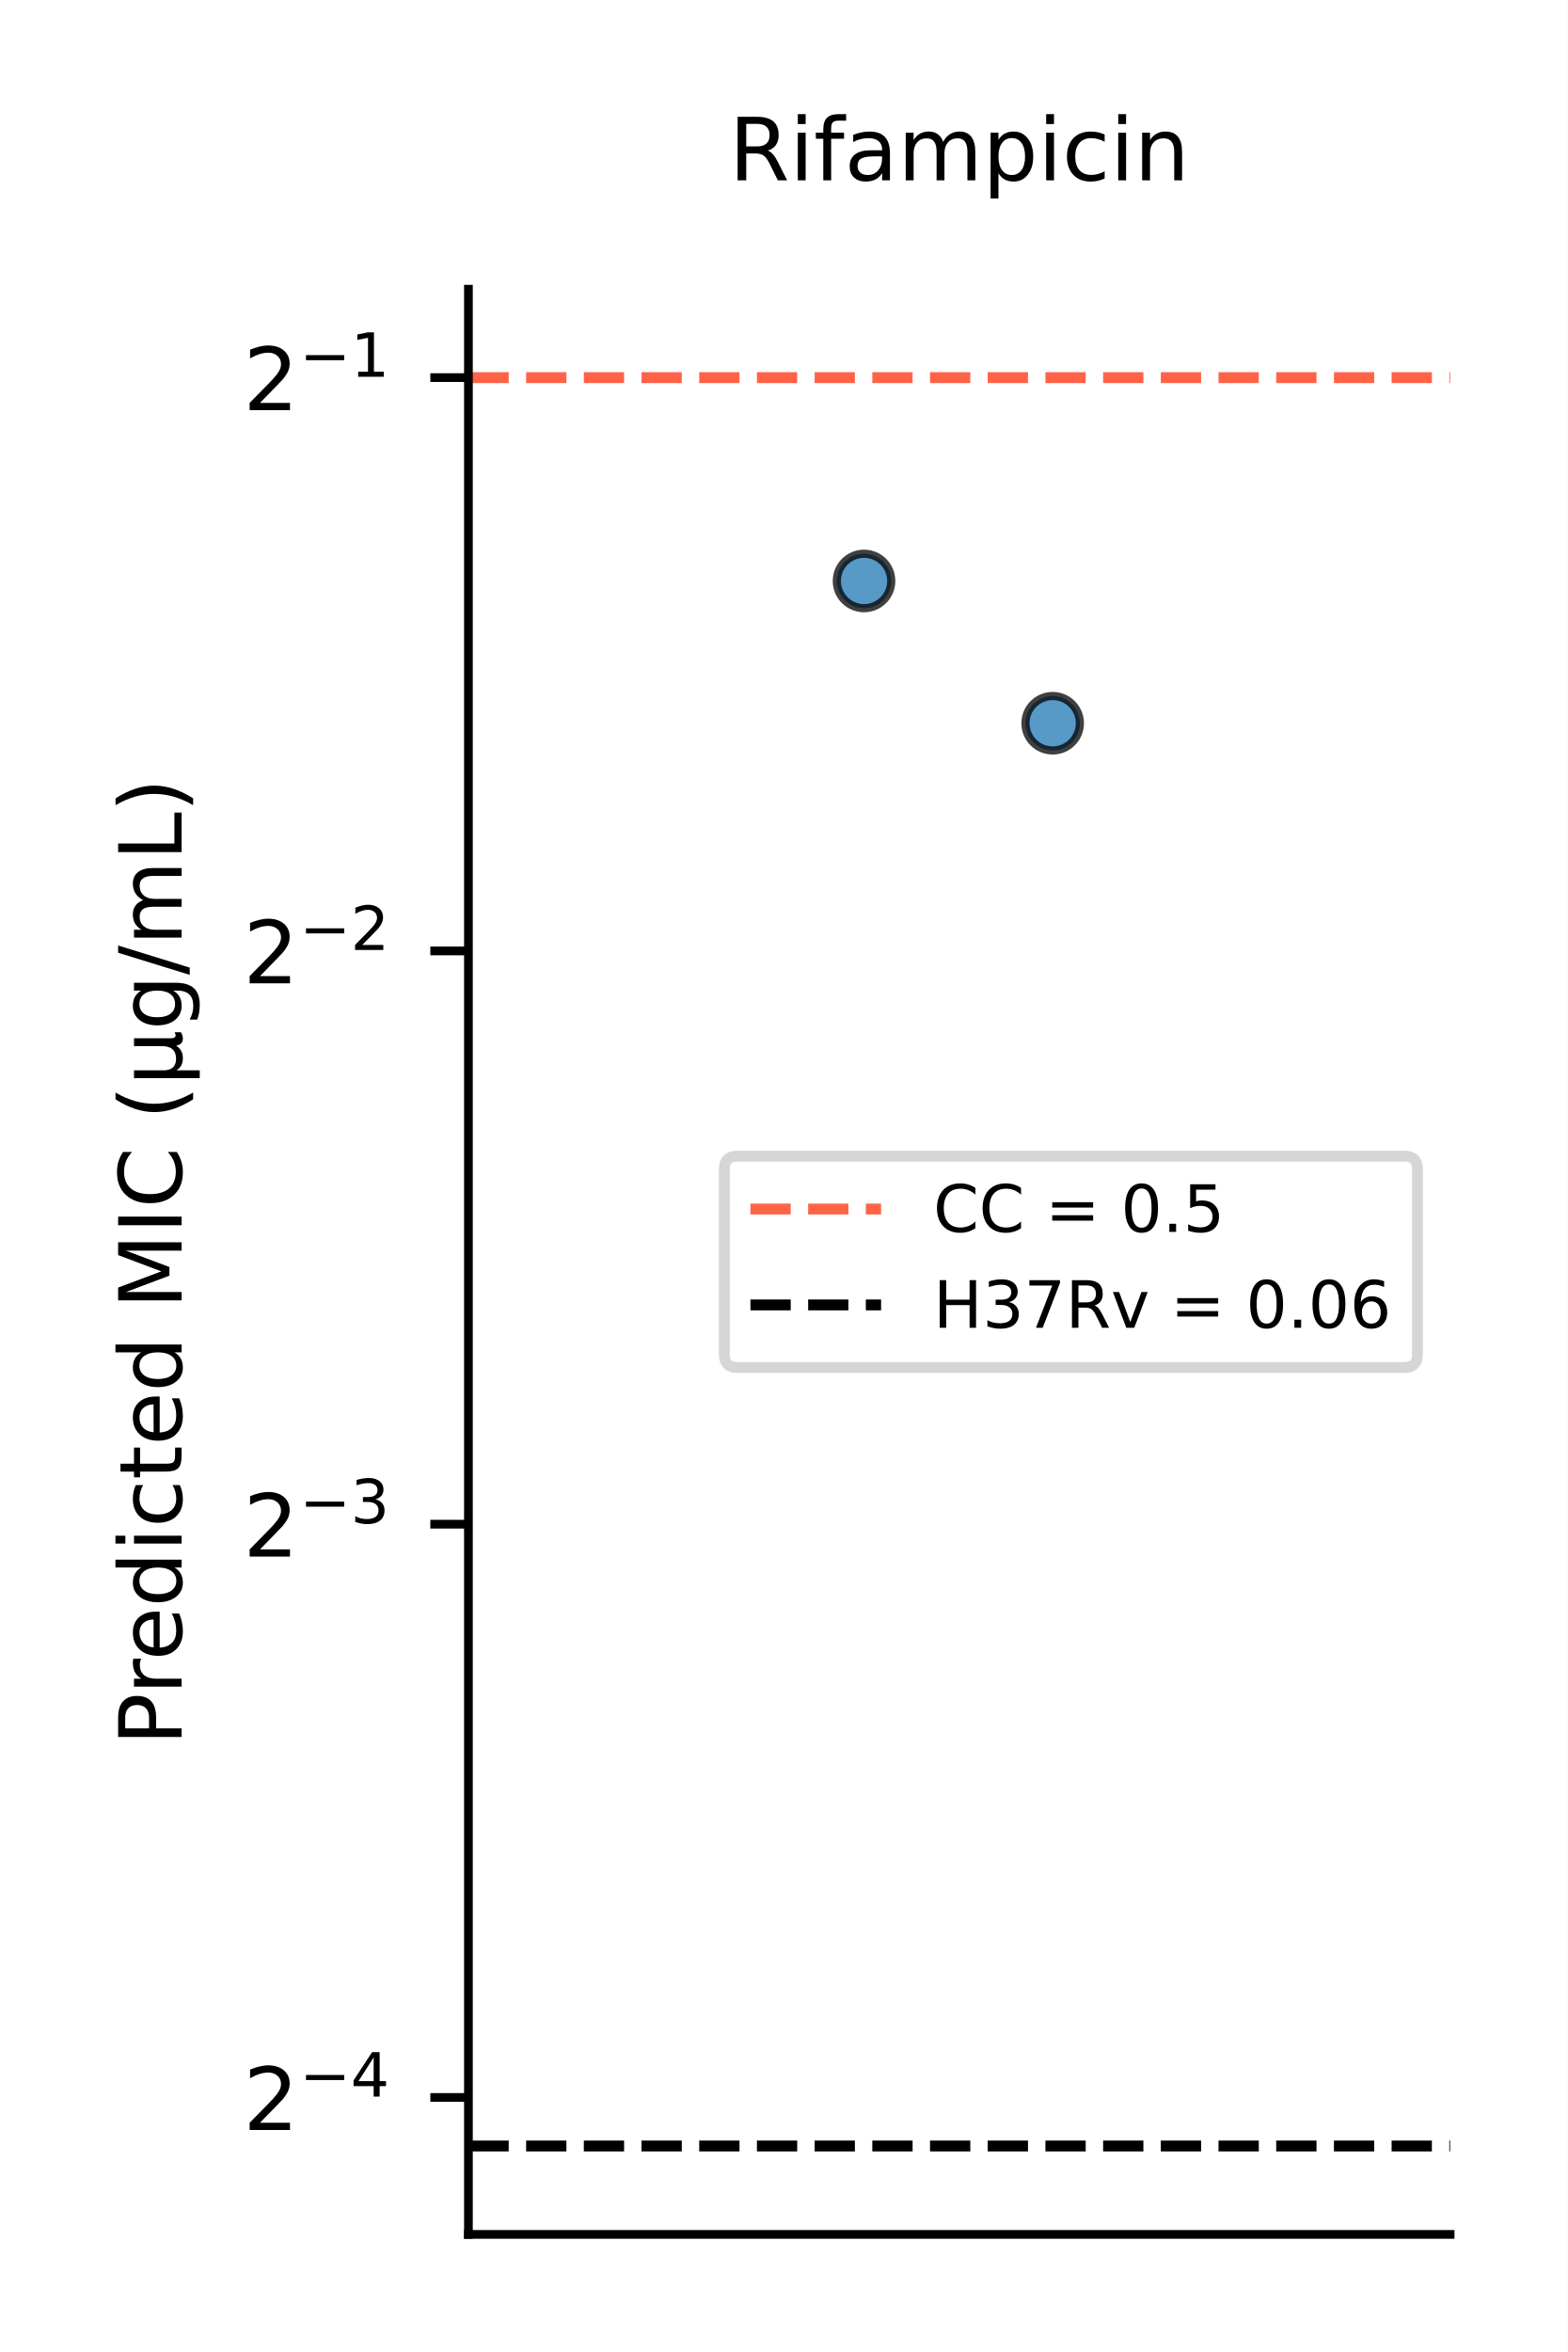
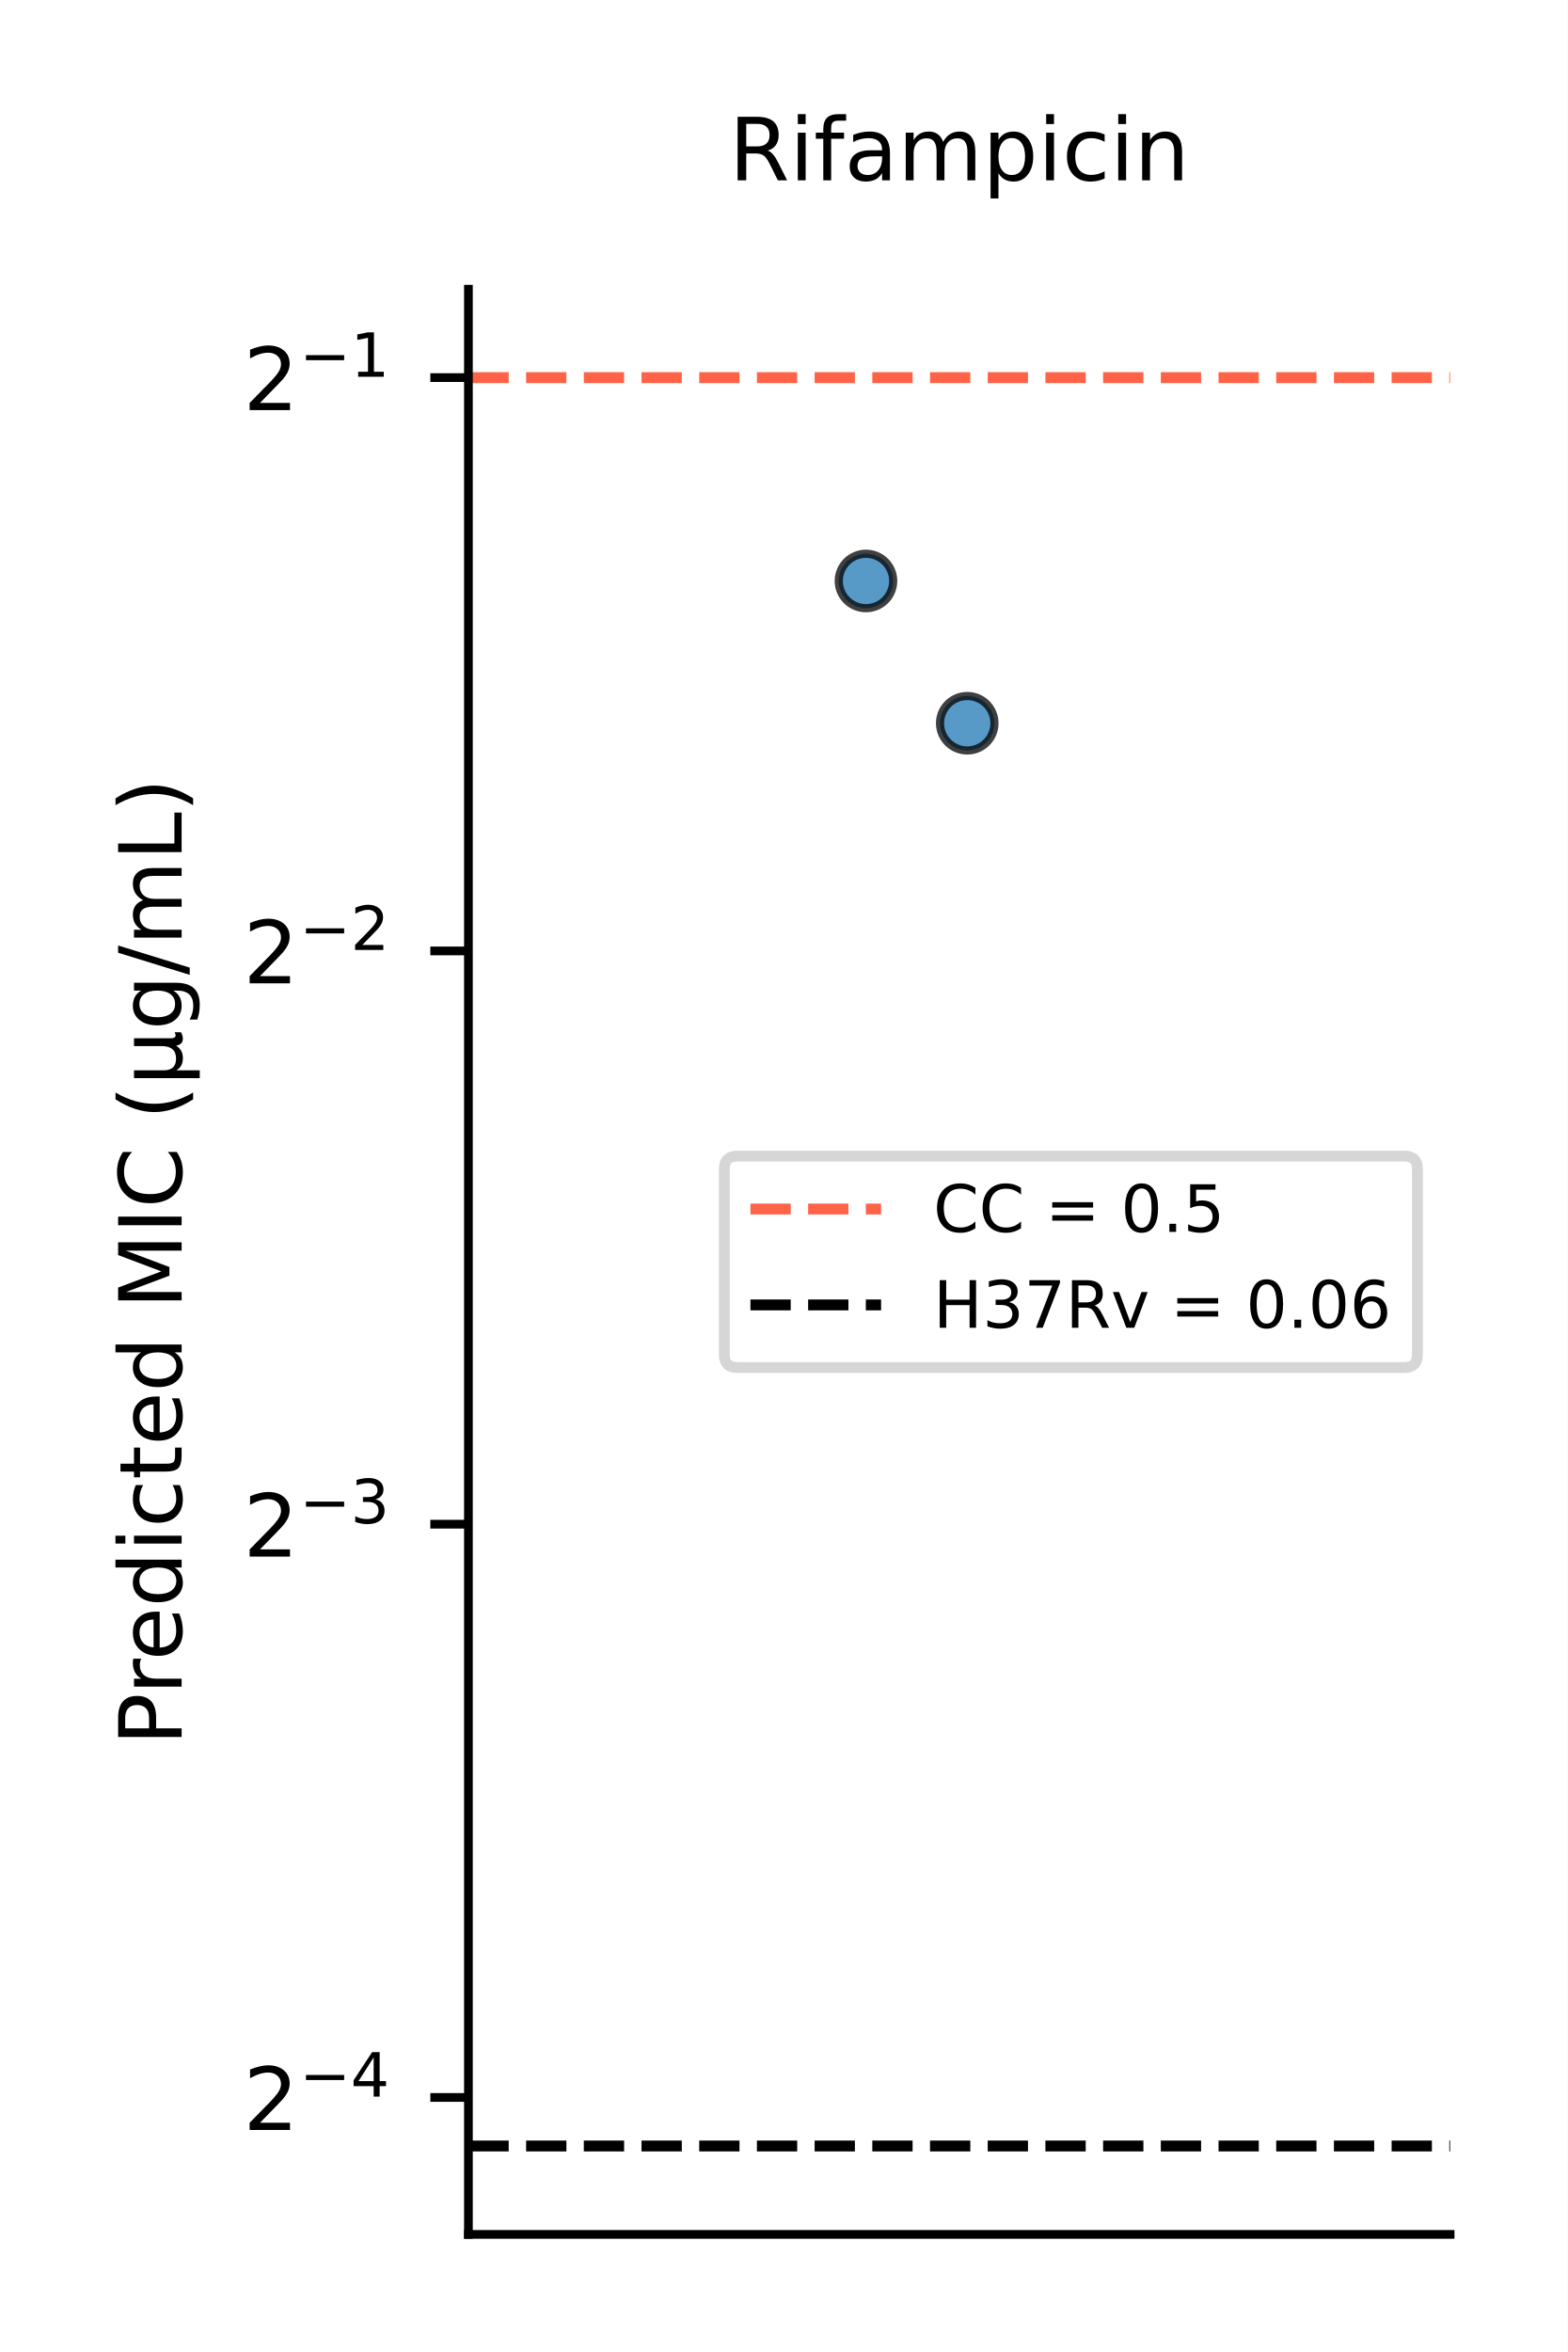
<svg xmlns="http://www.w3.org/2000/svg" xmlns:xlink="http://www.w3.org/1999/xlink" width="144pt" height="216pt" viewBox="0 0 144 216" version="1.1">
  <defs>
    <style type="text/css">*{stroke-linejoin: round; stroke-linecap: butt}</style>
  </defs>
  <g id="figure_1">
    <g id="patch_1">
      <path d="M 0 216  L 144 216  L 144 0  L 0 0  z " style="fill: #ffffff" />
    </g>
    <g id="axes_1">
      <g id="patch_2">
        <path d="M 43.027 205.2  L 133.2 205.2  L 133.2 26.56  L 43.027 26.56  z " style="fill: #ffffff" />
      </g>
      <g id="line2d_1">
-         <path d="M 43.027 34.68  L 133.2 34.68  " clip-path="url(#p22a00a3085)" style="fill: none; stroke-dasharray: 3.7,1.6; stroke-dashoffset: 0; stroke: #ff6347" />
+         <path d="M 43.027 34.68  L 133.2 34.68  " clip-path="url(#p212711ee74)" style="fill: none; stroke-dasharray: 3.7,1.6; stroke-dashoffset: 0; stroke: #ff6347" />
      </g>
      <g id="line2d_2">
-         <path d="M 43.027 197.08  L 133.2 197.08  " clip-path="url(#p22a00a3085)" style="fill: none; stroke-dasharray: 3.7,1.6; stroke-dashoffset: 0; stroke: #000000" />
+         <path d="M 43.027 197.08  L 133.2 197.08  " clip-path="url(#p212711ee74)" style="fill: none; stroke-dasharray: 3.7,1.6; stroke-dashoffset: 0; stroke: #000000" />
      </g>
      <g id="matplotlib.axis_1" />
      <g id="matplotlib.axis_2">
        <g id="ytick_1">
          <g id="line2d_3">
            <defs>
-               <path id="m9912e7b320" d="M 0 0  L -3.5 0  " style="stroke: #000000; stroke-width: 0.8" />
-             </defs>
-             <g>
-               <use xlink:href="#m9912e7b320" x="43.027" y="192.625" style="stroke: #000000; stroke-width: 0.8" />
+               <path id="mb9d0993423" d="M 0 0  L -3.5 0  " style="stroke: #000000; stroke-width: 0.8" />
+             </defs>
+             <g>
+               <use xlink:href="#mb9d0993423" x="43.027" y="192.625" style="stroke: #000000; stroke-width: 0.8" />
            </g>
          </g>
          <g id="text_1">
            <g transform="translate(22.34725 195.6641) scale(0.08 -0.08)">
              <defs>
                <path id="DejaVuSans-32" d="M 1228 531  L 3431 531  L 3431 0  L 469 0  L 469 531  Q 828 903 1448 1529  Q 2069 2156 2228 2338  Q 2531 2678 2651 2914  Q 2772 3150 2772 3378  Q 2772 3750 2511 3984  Q 2250 4219 1831 4219  Q 1534 4219 1204 4116  Q 875 4013 500 3803  L 500 4441  Q 881 4594 1212 4672  Q 1544 4750 1819 4750  Q 2544 4750 2975 4387  Q 3406 4025 3406 3419  Q 3406 3131 3298 2873  Q 3191 2616 2906 2266  Q 2828 2175 2409 1742  Q 1991 1309 1228 531  z " transform="scale(0.015625)" />
                <path id="DejaVuSans-2212" d="M 678 2272  L 4684 2272  L 4684 1741  L 678 1741  L 678 2272  z " transform="scale(0.015625)" />
                <path id="DejaVuSans-34" d="M 2419 4116  L 825 1625  L 2419 1625  L 2419 4116  z M 2253 4666  L 3047 4666  L 3047 1625  L 3713 1625  L 3713 1100  L 3047 1100  L 3047 0  L 2419 0  L 2419 1100  L 313 1100  L 313 1709  L 2253 4666  z " transform="scale(0.015625)" />
              </defs>
              <use xlink:href="#DejaVuSans-32" transform="translate(0 0.684375)" />
              <use xlink:href="#DejaVuSans-2212" transform="translate(64.58008 38.96563) scale(0.7)" />
              <use xlink:href="#DejaVuSans-34" transform="translate(123.2324 38.96563) scale(0.7)" />
            </g>
          </g>
        </g>
        <g id="ytick_2">
          <g id="line2d_4">
            <g>
-               <use xlink:href="#m9912e7b320" x="43.027" y="139.976" style="stroke: #000000; stroke-width: 0.8" />
+               <use xlink:href="#mb9d0993423" x="43.027" y="139.976" style="stroke: #000000; stroke-width: 0.8" />
            </g>
          </g>
          <g id="text_2">
            <g transform="translate(22.34725 143.0159) scale(0.08 -0.08)">
              <defs>
                <path id="DejaVuSans-33" d="M 2597 2516  Q 3050 2419 3304 2112  Q 3559 1806 3559 1356  Q 3559 666 3084 287  Q 2609 -91 1734 -91  Q 1441 -91 1130 -33  Q 819 25 488 141  L 488 750  Q 750 597 1062 519  Q 1375 441 1716 441  Q 2309 441 2620 675  Q 2931 909 2931 1356  Q 2931 1769 2642 2001  Q 2353 2234 1838 2234  L 1294 2234  L 1294 2753  L 1863 2753  Q 2328 2753 2575 2939  Q 2822 3125 2822 3475  Q 2822 3834 2567 4026  Q 2313 4219 1838 4219  Q 1578 4219 1281 4162  Q 984 4106 628 3988  L 628 4550  Q 988 4650 1302 4700  Q 1616 4750 1894 4750  Q 2613 4750 3031 4423  Q 3450 4097 3450 3541  Q 3450 3153 3228 2886  Q 3006 2619 2597 2516  z " transform="scale(0.015625)" />
              </defs>
              <use xlink:href="#DejaVuSans-32" transform="translate(0 0.765625)" />
              <use xlink:href="#DejaVuSans-2212" transform="translate(64.58008 39.04688) scale(0.7)" />
              <use xlink:href="#DejaVuSans-33" transform="translate(123.2324 39.04688) scale(0.7)" />
            </g>
          </g>
        </g>
        <g id="ytick_3">
          <g id="line2d_5">
            <g>
-               <use xlink:href="#m9912e7b320" x="43.027" y="87.328" style="stroke: #000000; stroke-width: 0.8" />
+               <use xlink:href="#mb9d0993423" x="43.027" y="87.328" style="stroke: #000000; stroke-width: 0.8" />
            </g>
          </g>
          <g id="text_3">
            <g transform="translate(22.34725 90.36762) scale(0.08 -0.08)">
              <use xlink:href="#DejaVuSans-32" transform="translate(0 0.765625)" />
              <use xlink:href="#DejaVuSans-2212" transform="translate(64.58008 39.04688) scale(0.7)" />
              <use xlink:href="#DejaVuSans-32" transform="translate(123.2324 39.04688) scale(0.7)" />
            </g>
          </g>
        </g>
        <g id="ytick_4">
          <g id="line2d_6">
            <g>
-               <use xlink:href="#m9912e7b320" x="43.027" y="34.68" style="stroke: #000000; stroke-width: 0.8" />
+               <use xlink:href="#mb9d0993423" x="43.027" y="34.68" style="stroke: #000000; stroke-width: 0.8" />
            </g>
          </g>
          <g id="text_4">
            <g transform="translate(22.34725 37.71937) scale(0.08 -0.08)">
              <defs>
                <path id="DejaVuSans-31" d="M 794 531  L 1825 531  L 1825 4091  L 703 3866  L 703 4441  L 1819 4666  L 2450 4666  L 2450 531  L 3481 531  L 3481 0  L 794 0  L 794 531  z " transform="scale(0.015625)" />
              </defs>
              <use xlink:href="#DejaVuSans-32" transform="translate(0 0.684375)" />
              <use xlink:href="#DejaVuSans-2212" transform="translate(64.58008 38.96563) scale(0.7)" />
              <use xlink:href="#DejaVuSans-31" transform="translate(123.2324 38.96563) scale(0.7)" />
            </g>
          </g>
        </g>
        <g id="text_5">
          <g transform="translate(16.6835 160.3013) rotate(-90) scale(0.08 -0.08)">
            <defs>
              <path id="DejaVuSans-50" d="M 1259 4147  L 1259 2394  L 2053 2394  Q 2494 2394 2734 2622  Q 2975 2850 2975 3272  Q 2975 3691 2734 3919  Q 2494 4147 2053 4147  L 1259 4147  z M 628 4666  L 2053 4666  Q 2838 4666 3239 4311  Q 3641 3956 3641 3272  Q 3641 2581 3239 2228  Q 2838 1875 2053 1875  L 1259 1875  L 1259 0  L 628 0  L 628 4666  z " transform="scale(0.015625)" />
              <path id="DejaVuSans-72" d="M 2631 2963  Q 2534 3019 2420 3045  Q 2306 3072 2169 3072  Q 1681 3072 1420 2755  Q 1159 2438 1159 1844  L 1159 0  L 581 0  L 581 3500  L 1159 3500  L 1159 2956  Q 1341 3275 1631 3429  Q 1922 3584 2338 3584  Q 2397 3584 2469 3576  Q 2541 3569 2628 3553  L 2631 2963  z " transform="scale(0.015625)" />
              <path id="DejaVuSans-65" d="M 3597 1894  L 3597 1613  L 953 1613  Q 991 1019 1311 708  Q 1631 397 2203 397  Q 2534 397 2845 478  Q 3156 559 3463 722  L 3463 178  Q 3153 47 2828 -22  Q 2503 -91 2169 -91  Q 1331 -91 842 396  Q 353 884 353 1716  Q 353 2575 817 3079  Q 1281 3584 2069 3584  Q 2775 3584 3186 3129  Q 3597 2675 3597 1894  z M 3022 2063  Q 3016 2534 2758 2815  Q 2500 3097 2075 3097  Q 1594 3097 1305 2825  Q 1016 2553 972 2059  L 3022 2063  z " transform="scale(0.015625)" />
              <path id="DejaVuSans-64" d="M 2906 2969  L 2906 4863  L 3481 4863  L 3481 0  L 2906 0  L 2906 525  Q 2725 213 2448 61  Q 2172 -91 1784 -91  Q 1150 -91 751 415  Q 353 922 353 1747  Q 353 2572 751 3078  Q 1150 3584 1784 3584  Q 2172 3584 2448 3432  Q 2725 3281 2906 2969  z M 947 1747  Q 947 1113 1208 752  Q 1469 391 1925 391  Q 2381 391 2643 752  Q 2906 1113 2906 1747  Q 2906 2381 2643 2742  Q 2381 3103 1925 3103  Q 1469 3103 1208 2742  Q 947 2381 947 1747  z " transform="scale(0.015625)" />
              <path id="DejaVuSans-69" d="M 603 3500  L 1178 3500  L 1178 0  L 603 0  L 603 3500  z M 603 4863  L 1178 4863  L 1178 4134  L 603 4134  L 603 4863  z " transform="scale(0.015625)" />
              <path id="DejaVuSans-63" d="M 3122 3366  L 3122 2828  Q 2878 2963 2633 3030  Q 2388 3097 2138 3097  Q 1578 3097 1268 2742  Q 959 2388 959 1747  Q 959 1106 1268 751  Q 1578 397 2138 397  Q 2388 397 2633 464  Q 2878 531 3122 666  L 3122 134  Q 2881 22 2623 -34  Q 2366 -91 2075 -91  Q 1284 -91 818 406  Q 353 903 353 1747  Q 353 2603 823 3093  Q 1294 3584 2113 3584  Q 2378 3584 2631 3529  Q 2884 3475 3122 3366  z " transform="scale(0.015625)" />
              <path id="DejaVuSans-74" d="M 1172 4494  L 1172 3500  L 2356 3500  L 2356 3053  L 1172 3053  L 1172 1153  Q 1172 725 1289 603  Q 1406 481 1766 481  L 2356 481  L 2356 0  L 1766 0  Q 1100 0 847 248  Q 594 497 594 1153  L 594 3053  L 172 3053  L 172 3500  L 594 3500  L 594 4494  L 1172 4494  z " transform="scale(0.015625)" />
              <path id="DejaVuSans-20" transform="scale(0.015625)" />
              <path id="DejaVuSans-4d" d="M 628 4666  L 1569 4666  L 2759 1491  L 3956 4666  L 4897 4666  L 4897 0  L 4281 0  L 4281 4097  L 3078 897  L 2444 897  L 1241 4097  L 1241 0  L 628 0  L 628 4666  z " transform="scale(0.015625)" />
              <path id="DejaVuSans-49" d="M 628 4666  L 1259 4666  L 1259 0  L 628 0  L 628 4666  z " transform="scale(0.015625)" />
              <path id="DejaVuSans-43" d="M 4122 4306  L 4122 3641  Q 3803 3938 3442 4084  Q 3081 4231 2675 4231  Q 1875 4231 1450 3742  Q 1025 3253 1025 2328  Q 1025 1406 1450 917  Q 1875 428 2675 428  Q 3081 428 3442 575  Q 3803 722 4122 1019  L 4122 359  Q 3791 134 3420 21  Q 3050 -91 2638 -91  Q 1578 -91 968 557  Q 359 1206 359 2328  Q 359 3453 968 4101  Q 1578 4750 2638 4750  Q 3056 4750 3426 4639  Q 3797 4528 4122 4306  z " transform="scale(0.015625)" />
              <path id="DejaVuSans-28" d="M 1984 4856  Q 1566 4138 1362 3434  Q 1159 2731 1159 2009  Q 1159 1288 1364 580  Q 1569 -128 1984 -844  L 1484 -844  Q 1016 -109 783 600  Q 550 1309 550 2009  Q 550 2706 781 3412  Q 1013 4119 1484 4856  L 1984 4856  z " transform="scale(0.015625)" />
              <path id="DejaVuSans-b5" d="M 544 -1331  L 544 3500  L 1119 3500  L 1119 1325  Q 1119 872 1334 640  Q 1550 409 1972 409  Q 2434 409 2667 671  Q 2900 934 2900 1459  L 2900 3500  L 3475 3500  L 3475 806  Q 3475 619 3529 530  Q 3584 441 3700 441  Q 3728 441 3778 458  Q 3828 475 3916 513  L 3916 50  Q 3788 -22 3673 -56  Q 3559 -91 3450 -91  Q 3234 -91 3106 31  Q 2978 153 2931 403  Q 2775 156 2548 32  Q 2322 -91 2016 -91  Q 1697 -91 1473 31  Q 1250 153 1119 397  L 1119 -1331  L 544 -1331  z " transform="scale(0.015625)" />
              <path id="DejaVuSans-67" d="M 2906 1791  Q 2906 2416 2648 2759  Q 2391 3103 1925 3103  Q 1463 3103 1205 2759  Q 947 2416 947 1791  Q 947 1169 1205 825  Q 1463 481 1925 481  Q 2391 481 2648 825  Q 2906 1169 2906 1791  z M 3481 434  Q 3481 -459 3084 -895  Q 2688 -1331 1869 -1331  Q 1566 -1331 1297 -1286  Q 1028 -1241 775 -1147  L 775 -588  Q 1028 -725 1275 -790  Q 1522 -856 1778 -856  Q 2344 -856 2625 -561  Q 2906 -266 2906 331  L 2906 616  Q 2728 306 2450 153  Q 2172 0 1784 0  Q 1141 0 747 490  Q 353 981 353 1791  Q 353 2603 747 3093  Q 1141 3584 1784 3584  Q 2172 3584 2450 3431  Q 2728 3278 2906 2969  L 2906 3500  L 3481 3500  L 3481 434  z " transform="scale(0.015625)" />
              <path id="DejaVuSans-2f" d="M 1625 4666  L 2156 4666  L 531 -594  L 0 -594  L 1625 4666  z " transform="scale(0.015625)" />
              <path id="DejaVuSans-6d" d="M 3328 2828  Q 3544 3216 3844 3400  Q 4144 3584 4550 3584  Q 5097 3584 5394 3201  Q 5691 2819 5691 2113  L 5691 0  L 5113 0  L 5113 2094  Q 5113 2597 4934 2840  Q 4756 3084 4391 3084  Q 3944 3084 3684 2787  Q 3425 2491 3425 1978  L 3425 0  L 2847 0  L 2847 2094  Q 2847 2600 2669 2842  Q 2491 3084 2119 3084  Q 1678 3084 1418 2786  Q 1159 2488 1159 1978  L 1159 0  L 581 0  L 581 3500  L 1159 3500  L 1159 2956  Q 1356 3278 1631 3431  Q 1906 3584 2284 3584  Q 2666 3584 2933 3390  Q 3200 3197 3328 2828  z " transform="scale(0.015625)" />
              <path id="DejaVuSans-4c" d="M 628 4666  L 1259 4666  L 1259 531  L 3531 531  L 3531 0  L 628 0  L 628 4666  z " transform="scale(0.015625)" />
              <path id="DejaVuSans-29" d="M 513 4856  L 1013 4856  Q 1481 4119 1714 3412  Q 1947 2706 1947 2009  Q 1947 1309 1714 600  Q 1481 -109 1013 -844  L 513 -844  Q 928 -128 1133 580  Q 1338 1288 1338 2009  Q 1338 2731 1133 3434  Q 928 4138 513 4856  z " transform="scale(0.015625)" />
            </defs>
            <use xlink:href="#DejaVuSans-50" />
            <use xlink:href="#DejaVuSans-72" x="58.553" />
            <use xlink:href="#DejaVuSans-65" x="97.416" />
            <use xlink:href="#DejaVuSans-64" x="158.939" />
            <use xlink:href="#DejaVuSans-69" x="222.416" />
            <use xlink:href="#DejaVuSans-63" x="250.199" />
            <use xlink:href="#DejaVuSans-74" x="305.18" />
            <use xlink:href="#DejaVuSans-65" x="344.389" />
            <use xlink:href="#DejaVuSans-64" x="405.912" />
            <use xlink:href="#DejaVuSans-20" x="469.389" />
            <use xlink:href="#DejaVuSans-4d" x="501.176" />
            <use xlink:href="#DejaVuSans-49" x="587.455" />
            <use xlink:href="#DejaVuSans-43" x="616.947" />
            <use xlink:href="#DejaVuSans-20" x="686.771" />
            <use xlink:href="#DejaVuSans-28" x="718.559" />
            <use xlink:href="#DejaVuSans-b5" x="757.572" />
            <use xlink:href="#DejaVuSans-67" x="821.195" />
            <use xlink:href="#DejaVuSans-2f" x="884.672" />
            <use xlink:href="#DejaVuSans-6d" x="918.363" />
            <use xlink:href="#DejaVuSans-4c" x="1015.775" />
            <use xlink:href="#DejaVuSans-29" x="1071.488" />
          </g>
        </g>
      </g>
      <g id="patch_3">
        <path d="M 43.027 205.2  L 43.027 26.56  " style="fill: none; stroke: #000000; stroke-width: 0.8; stroke-linejoin: miter; stroke-linecap: square" />
      </g>
      <g id="patch_4">
        <path d="M 43.027 205.2  L 133.2 205.2  " style="fill: none; stroke: #000000; stroke-width: 0.8; stroke-linejoin: miter; stroke-linecap: square" />
      </g>
      <g id="PathCollection_1">
        <defs>
-           <path id="mcf33def6ac" d="M 0 2.5  C 0.663 2.5 1.299 2.237 1.768 1.768  C 2.237 1.299 2.5 0.663 2.5 0  C 2.5 -0.663 2.237 -1.299 1.768 -1.768  C 1.299 -2.237 0.663 -2.5 0 -2.5  C -0.663 -2.5 -1.299 -2.237 -1.768 -1.768  C -2.237 -1.299 -2.5 -0.663 -2.5 0  C -2.5 0.663 -2.237 1.299 -1.768 1.768  C -1.299 2.237 -0.663 2.5 0 2.5  z " style="stroke: #000000; stroke-opacity: 0.75; stroke-width: 0.75" />
+           <path id="mdb5db061e6" d="M 0 2.5  C 0.663 2.5 1.299 2.237 1.768 1.768  C 2.237 1.299 2.5 0.663 2.5 0  C 2.5 -0.663 2.237 -1.299 1.768 -1.768  C 1.299 -2.237 0.663 -2.5 0 -2.5  C -0.663 -2.5 -1.299 -2.237 -1.768 -1.768  C -2.237 -1.299 -2.5 -0.663 -2.5 0  C -2.5 0.663 -2.237 1.299 -1.768 1.768  C -1.299 2.237 -0.663 2.5 0 2.5  z " style="stroke: #000000; stroke-opacity: 0.75; stroke-width: 0.75" />
        </defs>
-         <g clip-path="url(#p22a00a3085)">
-           <use xlink:href="#mcf33def6ac" x="96.693" y="66.42" style="fill: #1f77b4; fill-opacity: 0.75; stroke: #000000; stroke-opacity: 0.75; stroke-width: 0.75" />
-           <use xlink:href="#mcf33def6ac" x="79.366" y="53.354" style="fill: #1f77b4; fill-opacity: 0.75; stroke: #000000; stroke-opacity: 0.75; stroke-width: 0.75" />
+         <g clip-path="url(#p212711ee74)">
+           <use xlink:href="#mdb5db061e6" x="88.846" y="66.42" style="fill: #1f77b4; fill-opacity: 0.75; stroke: #000000; stroke-opacity: 0.75; stroke-width: 0.75" />
+           <use xlink:href="#mdb5db061e6" x="79.544" y="53.354" style="fill: #1f77b4; fill-opacity: 0.75; stroke: #000000; stroke-opacity: 0.75; stroke-width: 0.75" />
        </g>
      </g>
      <g id="text_6">
        <g transform="translate(66.97112 16.56) scale(0.08 -0.08)">
          <defs>
            <path id="DejaVuSans-52" d="M 2841 2188  Q 3044 2119 3236 1894  Q 3428 1669 3622 1275  L 4263 0  L 3584 0  L 2988 1197  Q 2756 1666 2539 1819  Q 2322 1972 1947 1972  L 1259 1972  L 1259 0  L 628 0  L 628 4666  L 2053 4666  Q 2853 4666 3247 4331  Q 3641 3997 3641 3322  Q 3641 2881 3436 2590  Q 3231 2300 2841 2188  z M 1259 4147  L 1259 2491  L 2053 2491  Q 2509 2491 2742 2702  Q 2975 2913 2975 3322  Q 2975 3731 2742 3939  Q 2509 4147 2053 4147  L 1259 4147  z " transform="scale(0.015625)" />
            <path id="DejaVuSans-66" d="M 2375 4863  L 2375 4384  L 1825 4384  Q 1516 4384 1395 4259  Q 1275 4134 1275 3809  L 1275 3500  L 2222 3500  L 2222 3053  L 1275 3053  L 1275 0  L 697 0  L 697 3053  L 147 3053  L 147 3500  L 697 3500  L 697 3744  Q 697 4328 969 4595  Q 1241 4863 1831 4863  L 2375 4863  z " transform="scale(0.015625)" />
            <path id="DejaVuSans-61" d="M 2194 1759  Q 1497 1759 1228 1600  Q 959 1441 959 1056  Q 959 750 1161 570  Q 1363 391 1709 391  Q 2188 391 2477 730  Q 2766 1069 2766 1631  L 2766 1759  L 2194 1759  z M 3341 1997  L 3341 0  L 2766 0  L 2766 531  Q 2569 213 2275 61  Q 1981 -91 1556 -91  Q 1019 -91 701 211  Q 384 513 384 1019  Q 384 1609 779 1909  Q 1175 2209 1959 2209  L 2766 2209  L 2766 2266  Q 2766 2663 2505 2880  Q 2244 3097 1772 3097  Q 1472 3097 1187 3025  Q 903 2953 641 2809  L 641 3341  Q 956 3463 1253 3523  Q 1550 3584 1831 3584  Q 2591 3584 2966 3190  Q 3341 2797 3341 1997  z " transform="scale(0.015625)" />
            <path id="DejaVuSans-70" d="M 1159 525  L 1159 -1331  L 581 -1331  L 581 3500  L 1159 3500  L 1159 2969  Q 1341 3281 1617 3432  Q 1894 3584 2278 3584  Q 2916 3584 3314 3078  Q 3713 2572 3713 1747  Q 3713 922 3314 415  Q 2916 -91 2278 -91  Q 1894 -91 1617 61  Q 1341 213 1159 525  z M 3116 1747  Q 3116 2381 2855 2742  Q 2594 3103 2138 3103  Q 1681 3103 1420 2742  Q 1159 2381 1159 1747  Q 1159 1113 1420 752  Q 1681 391 2138 391  Q 2594 391 2855 752  Q 3116 1113 3116 1747  z " transform="scale(0.015625)" />
            <path id="DejaVuSans-6e" d="M 3513 2113  L 3513 0  L 2938 0  L 2938 2094  Q 2938 2591 2744 2837  Q 2550 3084 2163 3084  Q 1697 3084 1428 2787  Q 1159 2491 1159 1978  L 1159 0  L 581 0  L 581 3500  L 1159 3500  L 1159 2956  Q 1366 3272 1645 3428  Q 1925 3584 2291 3584  Q 2894 3584 3203 3211  Q 3513 2838 3513 2113  z " transform="scale(0.015625)" />
          </defs>
          <use xlink:href="#DejaVuSans-52" />
          <use xlink:href="#DejaVuSans-69" x="69.482" />
          <use xlink:href="#DejaVuSans-66" x="97.266" />
          <use xlink:href="#DejaVuSans-61" x="132.471" />
          <use xlink:href="#DejaVuSans-6d" x="193.75" />
          <use xlink:href="#DejaVuSans-70" x="291.162" />
          <use xlink:href="#DejaVuSans-69" x="354.639" />
          <use xlink:href="#DejaVuSans-63" x="382.422" />
          <use xlink:href="#DejaVuSans-69" x="437.402" />
          <use xlink:href="#DejaVuSans-6e" x="465.186" />
        </g>
      </g>
      <g id="legend_1">
        <g id="patch_5">
          <path d="M 67.732 125.587  L 129 125.587  Q 130.2 125.587 130.2 124.387  L 130.2 107.373  Q 130.2 106.173 129 106.173  L 67.732 106.173  Q 66.532 106.173 66.532 107.373  L 66.532 124.387  Q 66.532 125.587 67.732 125.587  z " style="fill: #ffffff; opacity: 0.8; stroke: #cccccc; stroke-linejoin: miter" />
        </g>
        <g id="line2d_7">
          <path d="M 68.932 111.032  L 74.932 111.032  L 80.932 111.032  " style="fill: none; stroke-dasharray: 3.7,1.6; stroke-dashoffset: 0; stroke: #ff6347" />
        </g>
        <g id="text_7">
          <g transform="translate(85.73156 113.1322) scale(0.06 -0.06)">
            <defs>
              <path id="DejaVuSans-3d" d="M 678 2906  L 4684 2906  L 4684 2381  L 678 2381  L 678 2906  z M 678 1631  L 4684 1631  L 4684 1100  L 678 1100  L 678 1631  z " transform="scale(0.015625)" />
              <path id="DejaVuSans-30" d="M 2034 4250  Q 1547 4250 1301 3770  Q 1056 3291 1056 2328  Q 1056 1369 1301 889  Q 1547 409 2034 409  Q 2525 409 2770 889  Q 3016 1369 3016 2328  Q 3016 3291 2770 3770  Q 2525 4250 2034 4250  z M 2034 4750  Q 2819 4750 3233 4129  Q 3647 3509 3647 2328  Q 3647 1150 3233 529  Q 2819 -91 2034 -91  Q 1250 -91 836 529  Q 422 1150 422 2328  Q 422 3509 836 4129  Q 1250 4750 2034 4750  z " transform="scale(0.015625)" />
              <path id="DejaVuSans-2e" d="M 684 794  L 1344 794  L 1344 0  L 684 0  L 684 794  z " transform="scale(0.015625)" />
              <path id="DejaVuSans-35" d="M 691 4666  L 3169 4666  L 3169 4134  L 1269 4134  L 1269 2991  Q 1406 3038 1543 3061  Q 1681 3084 1819 3084  Q 2600 3084 3056 2656  Q 3513 2228 3513 1497  Q 3513 744 3044 326  Q 2575 -91 1722 -91  Q 1428 -91 1123 -41  Q 819 9 494 109  L 494 744  Q 775 591 1075 516  Q 1375 441 1709 441  Q 2250 441 2565 725  Q 2881 1009 2881 1497  Q 2881 1984 2565 2268  Q 2250 2553 1709 2553  Q 1456 2553 1204 2497  Q 953 2441 691 2322  L 691 4666  z " transform="scale(0.015625)" />
            </defs>
            <use xlink:href="#DejaVuSans-43" />
            <use xlink:href="#DejaVuSans-43" x="69.824" />
            <use xlink:href="#DejaVuSans-20" x="139.648" />
            <use xlink:href="#DejaVuSans-3d" x="171.436" />
            <use xlink:href="#DejaVuSans-20" x="255.225" />
            <use xlink:href="#DejaVuSans-30" x="287.012" />
            <use xlink:href="#DejaVuSans-2e" x="350.635" />
            <use xlink:href="#DejaVuSans-35" x="382.422" />
          </g>
        </g>
        <g id="line2d_8">
          <path d="M 68.932 119.839  L 74.932 119.839  L 80.932 119.839  " style="fill: none; stroke-dasharray: 3.7,1.6; stroke-dashoffset: 0; stroke: #000000" />
        </g>
        <g id="text_8">
          <g transform="translate(85.73156 121.9391) scale(0.06 -0.06)">
            <defs>
              <path id="DejaVuSans-48" d="M 628 4666  L 1259 4666  L 1259 2753  L 3553 2753  L 3553 4666  L 4184 4666  L 4184 0  L 3553 0  L 3553 2222  L 1259 2222  L 1259 0  L 628 0  L 628 4666  z " transform="scale(0.015625)" />
              <path id="DejaVuSans-37" d="M 525 4666  L 3525 4666  L 3525 4397  L 1831 0  L 1172 0  L 2766 4134  L 525 4134  L 525 4666  z " transform="scale(0.015625)" />
              <path id="DejaVuSans-76" d="M 191 3500  L 800 3500  L 1894 563  L 2988 3500  L 3597 3500  L 2284 0  L 1503 0  L 191 3500  z " transform="scale(0.015625)" />
              <path id="DejaVuSans-36" d="M 2113 2584  Q 1688 2584 1439 2293  Q 1191 2003 1191 1497  Q 1191 994 1439 701  Q 1688 409 2113 409  Q 2538 409 2786 701  Q 3034 994 3034 1497  Q 3034 2003 2786 2293  Q 2538 2584 2113 2584  z M 3366 4563  L 3366 3988  Q 3128 4100 2886 4159  Q 2644 4219 2406 4219  Q 1781 4219 1451 3797  Q 1122 3375 1075 2522  Q 1259 2794 1537 2939  Q 1816 3084 2150 3084  Q 2853 3084 3261 2657  Q 3669 2231 3669 1497  Q 3669 778 3244 343  Q 2819 -91 2113 -91  Q 1303 -91 875 529  Q 447 1150 447 2328  Q 447 3434 972 4092  Q 1497 4750 2381 4750  Q 2619 4750 2861 4703  Q 3103 4656 3366 4563  z " transform="scale(0.015625)" />
            </defs>
            <use xlink:href="#DejaVuSans-48" />
            <use xlink:href="#DejaVuSans-33" x="75.195" />
            <use xlink:href="#DejaVuSans-37" x="138.818" />
            <use xlink:href="#DejaVuSans-52" x="202.441" />
            <use xlink:href="#DejaVuSans-76" x="271.924" />
            <use xlink:href="#DejaVuSans-20" x="331.104" />
            <use xlink:href="#DejaVuSans-3d" x="362.891" />
            <use xlink:href="#DejaVuSans-20" x="446.68" />
            <use xlink:href="#DejaVuSans-30" x="478.467" />
            <use xlink:href="#DejaVuSans-2e" x="542.09" />
            <use xlink:href="#DejaVuSans-30" x="573.877" />
            <use xlink:href="#DejaVuSans-36" x="637.5" />
          </g>
        </g>
      </g>
    </g>
  </g>
  <defs>
-     <clipPath id="p22a00a3085">
+     <clipPath id="p212711ee74">
      <rect x="43.027" y="26.56" width="90.173" height="178.64" />
    </clipPath>
  </defs>
</svg>
